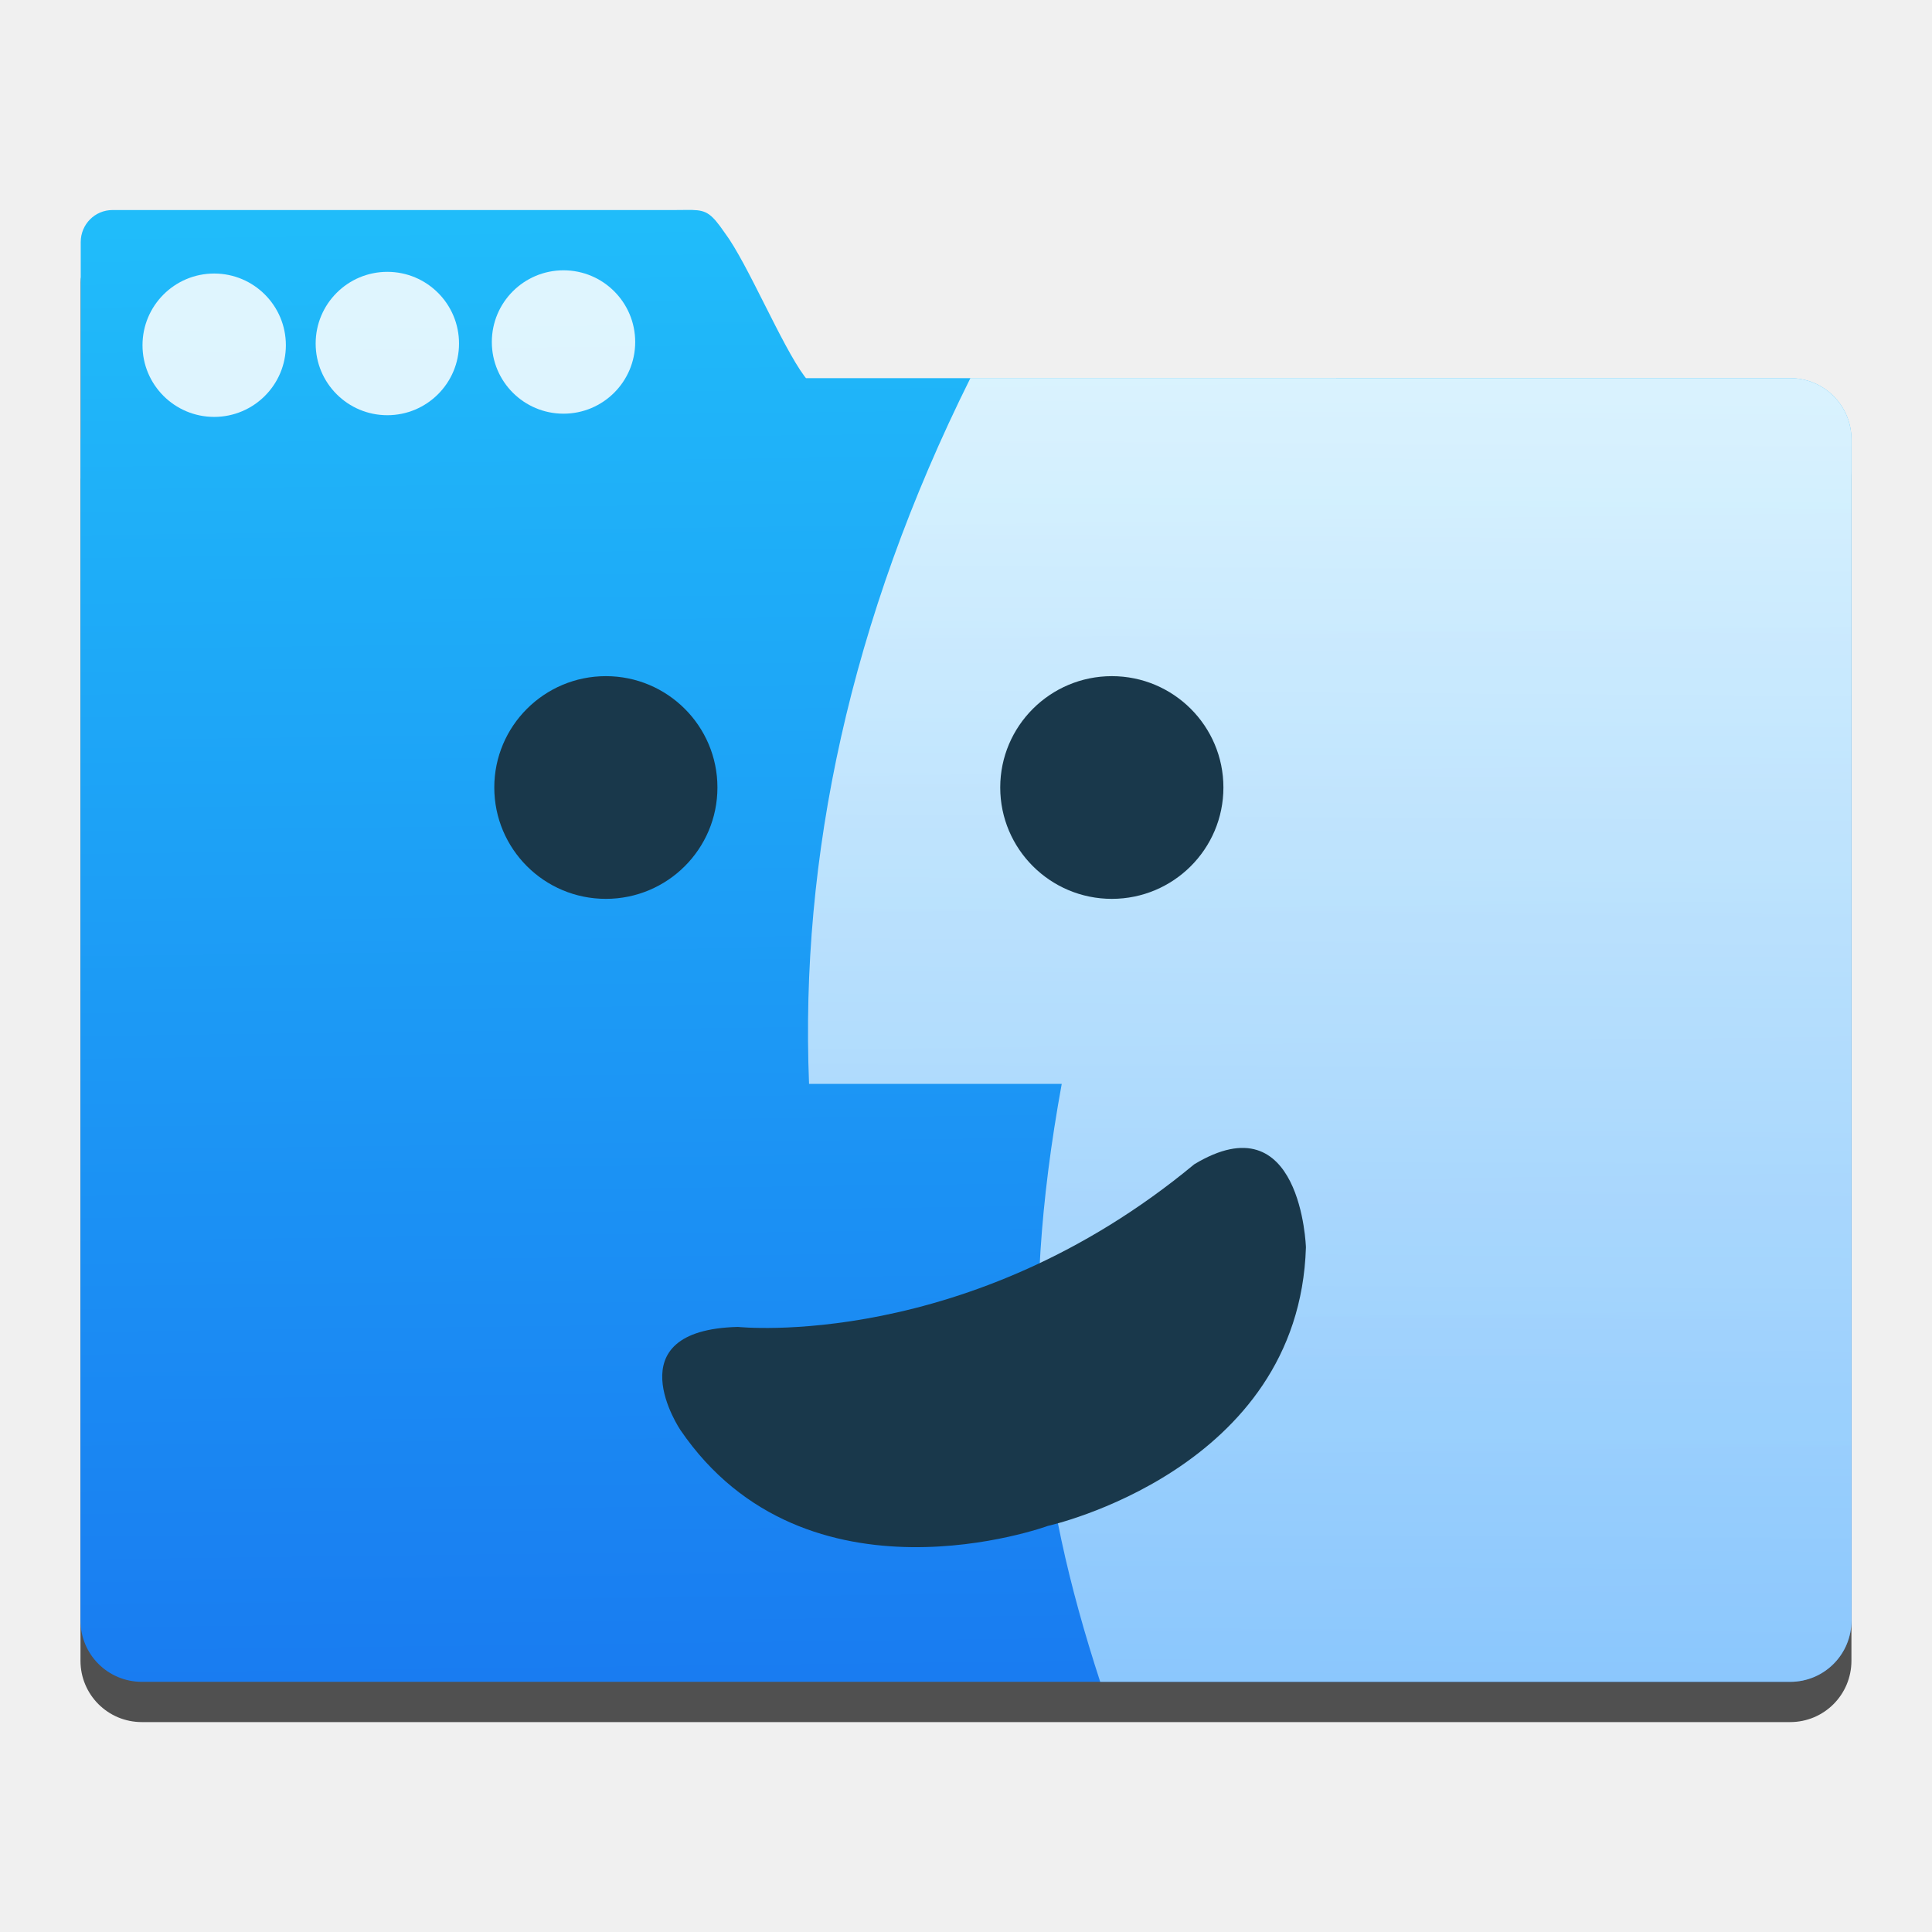
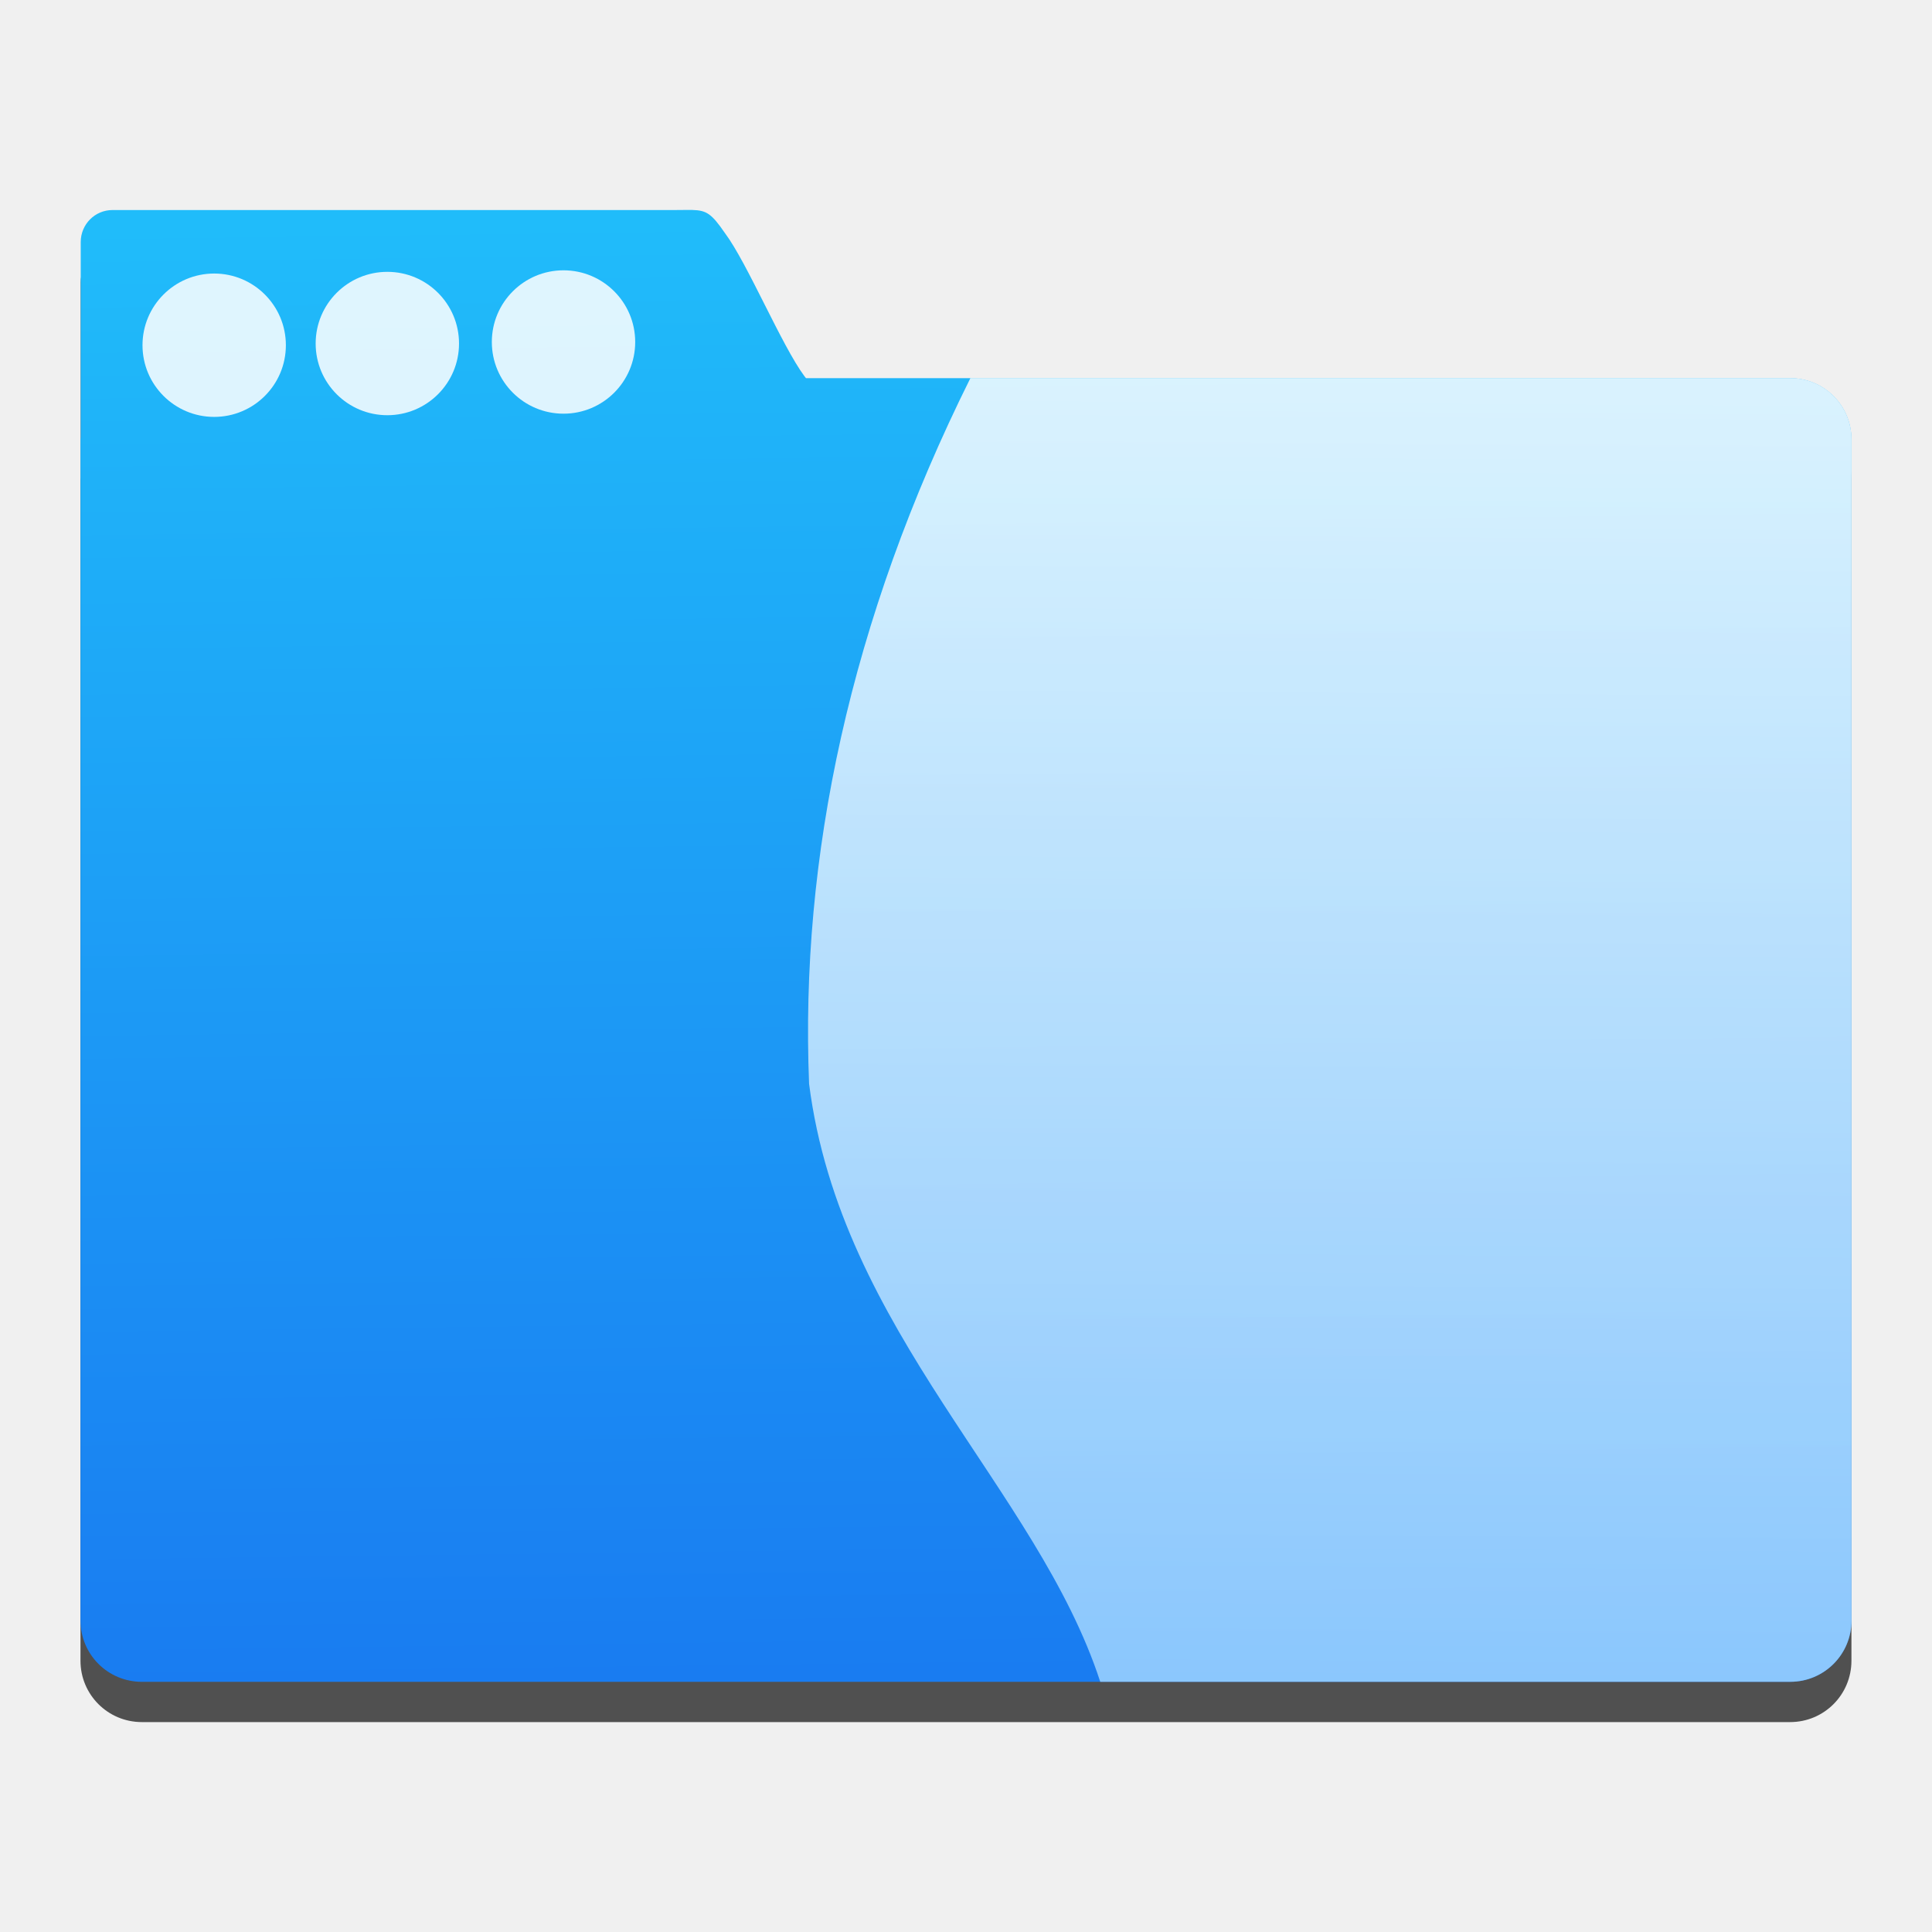
- <svg xmlns="http://www.w3.org/2000/svg" height="48" viewBox="0 0 48 48" width="48">
+ <svg xmlns="http://www.w3.org/2000/svg" height="48" viewBox="0 0 48 48" width="48" version="1.1" id="svg32">
+   <defs id="defs36" />
  <linearGradient id="a" gradientUnits="userSpaceOnUse" x1="10.79" x2="10.297" y1="43.787" y2="4.536">
-     <stop offset="0" stop-color="#197cf1" />
-     <stop offset="1" stop-color="#20bcfa" />
+     <stop offset="0" stop-color="#197cf1" id="stop2" />
+     <stop offset="1" stop-color="#20bcfa" id="stop4" />
  </linearGradient>
  <linearGradient id="b" gradientTransform="matrix(1.016099 0 0 1.035317 -391.0072 -518.0397)" gradientUnits="userSpaceOnUse" x1="421.132" x2="421.337" y1="543.394" y2="509.274">
-     <stop offset="0" stop-color="#a0d5ff" />
-     <stop offset="1" stop-color="#fff" />
+     <stop offset="0" stop-color="#a0d5ff" id="stop7" />
+     <stop offset="1" stop-color="#fff" id="stop9" />
  </linearGradient>
-   <g transform="translate(-384.5716 -500.2982)">
-     <path d="m401.772 506.515c-.118-.003-.26.002-.445.002h-13.96c-.438 0-.791.355-.791.796v4.851c-.001.018-.005.035-.005.054v29.34c0 .844.681 1.525 1.525 1.525h40.951c.844 0 1.523-.681 1.523-1.525v-29.34c0-.844-.679-1.525-1.523-1.525h-24.453c-.015-.019-.024-.03-.04-.05-.564-.76-1.416-2.81-1.972-3.551-.334-.487-.459-.567-.812-.576z" fill-opacity=".667" />
-     <path d="m16.455 4.182c-.128-.003-.282.002-.482.002h-15.141c-.475 0-.857.385-.857.863v5.262c-.001.02-.006.039-.006.059v31.822c0 .916.738 1.654 1.654 1.654h44.416c.916 0 1.652-.738 1.652-1.654v-31.822c0-.916-.736-1.654-1.652-1.654h-26.521c-.016-.021-.026-.032-.043-.055-.612-.824-1.536-3.047-2.139-3.852-.363-.528-.498-.615-.881-.625z" fill="url(#a)" transform="matrix(.9219939 0 0 .9219939 386.6002 501.659)" />
-     <path d="m23.949 8.713c-3.252 6.53-4.593 12.93-4.348 19.018h6.809c-1.176 6.447-.661 10.903 1.037 16.113h18.592c.916 0 1.652-.738 1.652-1.654v-31.822c0-.916-.736-1.654-1.652-1.654z" fill="url(#b)" fill-rule="evenodd" opacity=".83" transform="matrix(.9219939 0 0 .9219939 386.6002 501.659)" />
-     <path d="m401.477 535.828s-1.679-2.486 1.429-2.563c0 0 5.727.61 11.336-4.04 2.661-1.607 2.775 2.064 2.775 2.064-.17 5.544-6.412 6.92-6.412 6.92s-6.001 2.2-9.128-2.381z" fill="#19384b" opacity=".997" stroke-width=".382" />
-     <path d="m396.852 519.863c0-1.527 1.242-2.766 2.772-2.766 1.53 0 2.772 1.239 2.772 2.766 0 1.528-1.242 2.767-2.772 2.767-1.531-0-2.772-1.239-2.772-2.767zm12.57 0c0-1.527 1.243-2.766 2.773-2.766 1.53 0 2.772 1.239 2.772 2.766 0 1.528-1.242 2.767-2.772 2.767-1.53-0-2.773-1.239-2.773-2.767z" fill="#19384b" stroke-width=".796" />
-     <g fill="#fff" fill-opacity=".852">
-       <circle cx="398.572" cy="508.795" r="1.781" />
-       <circle cx="394.195" cy="508.833" r="1.781" />
-       <circle cx="389.893" cy="508.875" r="1.781" />
+   <g transform="translate(-384.5716 -500.2982)" id="g30">
+     <path d="m401.772 506.515c-.118-.003-.26.002-.445.002h-13.96c-.438 0-.791.355-.791.796v4.851c-.001.018-.005.035-.005.054v29.34c0 .844.681 1.525 1.525 1.525h40.951c.844 0 1.523-.681 1.523-1.525v-29.34c0-.844-.679-1.525-1.523-1.525h-24.453c-.015-.019-.024-.03-.04-.05-.564-.76-1.416-2.81-1.972-3.551-.334-.487-.459-.567-.812-.576z" fill-opacity=".667" id="path12" />
+     <path d="m16.455 4.182c-.128-.003-.282.002-.482.002h-15.141c-.475 0-.857.385-.857.863v5.262c-.001.02-.006.039-.006.059v31.822c0 .916.738 1.654 1.654 1.654h44.416c.916 0 1.652-.738 1.652-1.654v-31.822c0-.916-.736-1.654-1.652-1.654h-26.521c-.016-.021-.026-.032-.043-.055-.612-.824-1.536-3.047-2.139-3.852-.363-.528-.498-.615-.881-.625z" fill="url(#a)" transform="matrix(.9219939 0 0 .9219939 386.6002 501.659)" id="path14" />
+     <path d="M 23.949,8.713 C 20.698,15.243 19.356,21.643 19.602,27.73 v 0 c 0.852,6.681 6.148,10.903 7.846,16.113 h 18.592 c 0.916,0 1.652,-0.738 1.652,-1.654 V 10.367 c 0,-0.916 -0.736,-1.654 -1.652,-1.654 z" transform="matrix(0.9219939,0,0,0.9219939,386.6002,501.659)" id="path16" style="opacity:0.83;fill:url(#b);fill-rule:evenodd" />
+     <g fill="#fff" fill-opacity=".852" id="g28">
+       <circle cx="398.572" cy="508.795" r="1.781" id="circle22" />
+       <circle cx="394.195" cy="508.833" r="1.781" id="circle24" />
+       <circle cx="389.893" cy="508.875" r="1.781" id="circle26" />
    </g>
  </g>
</svg>
